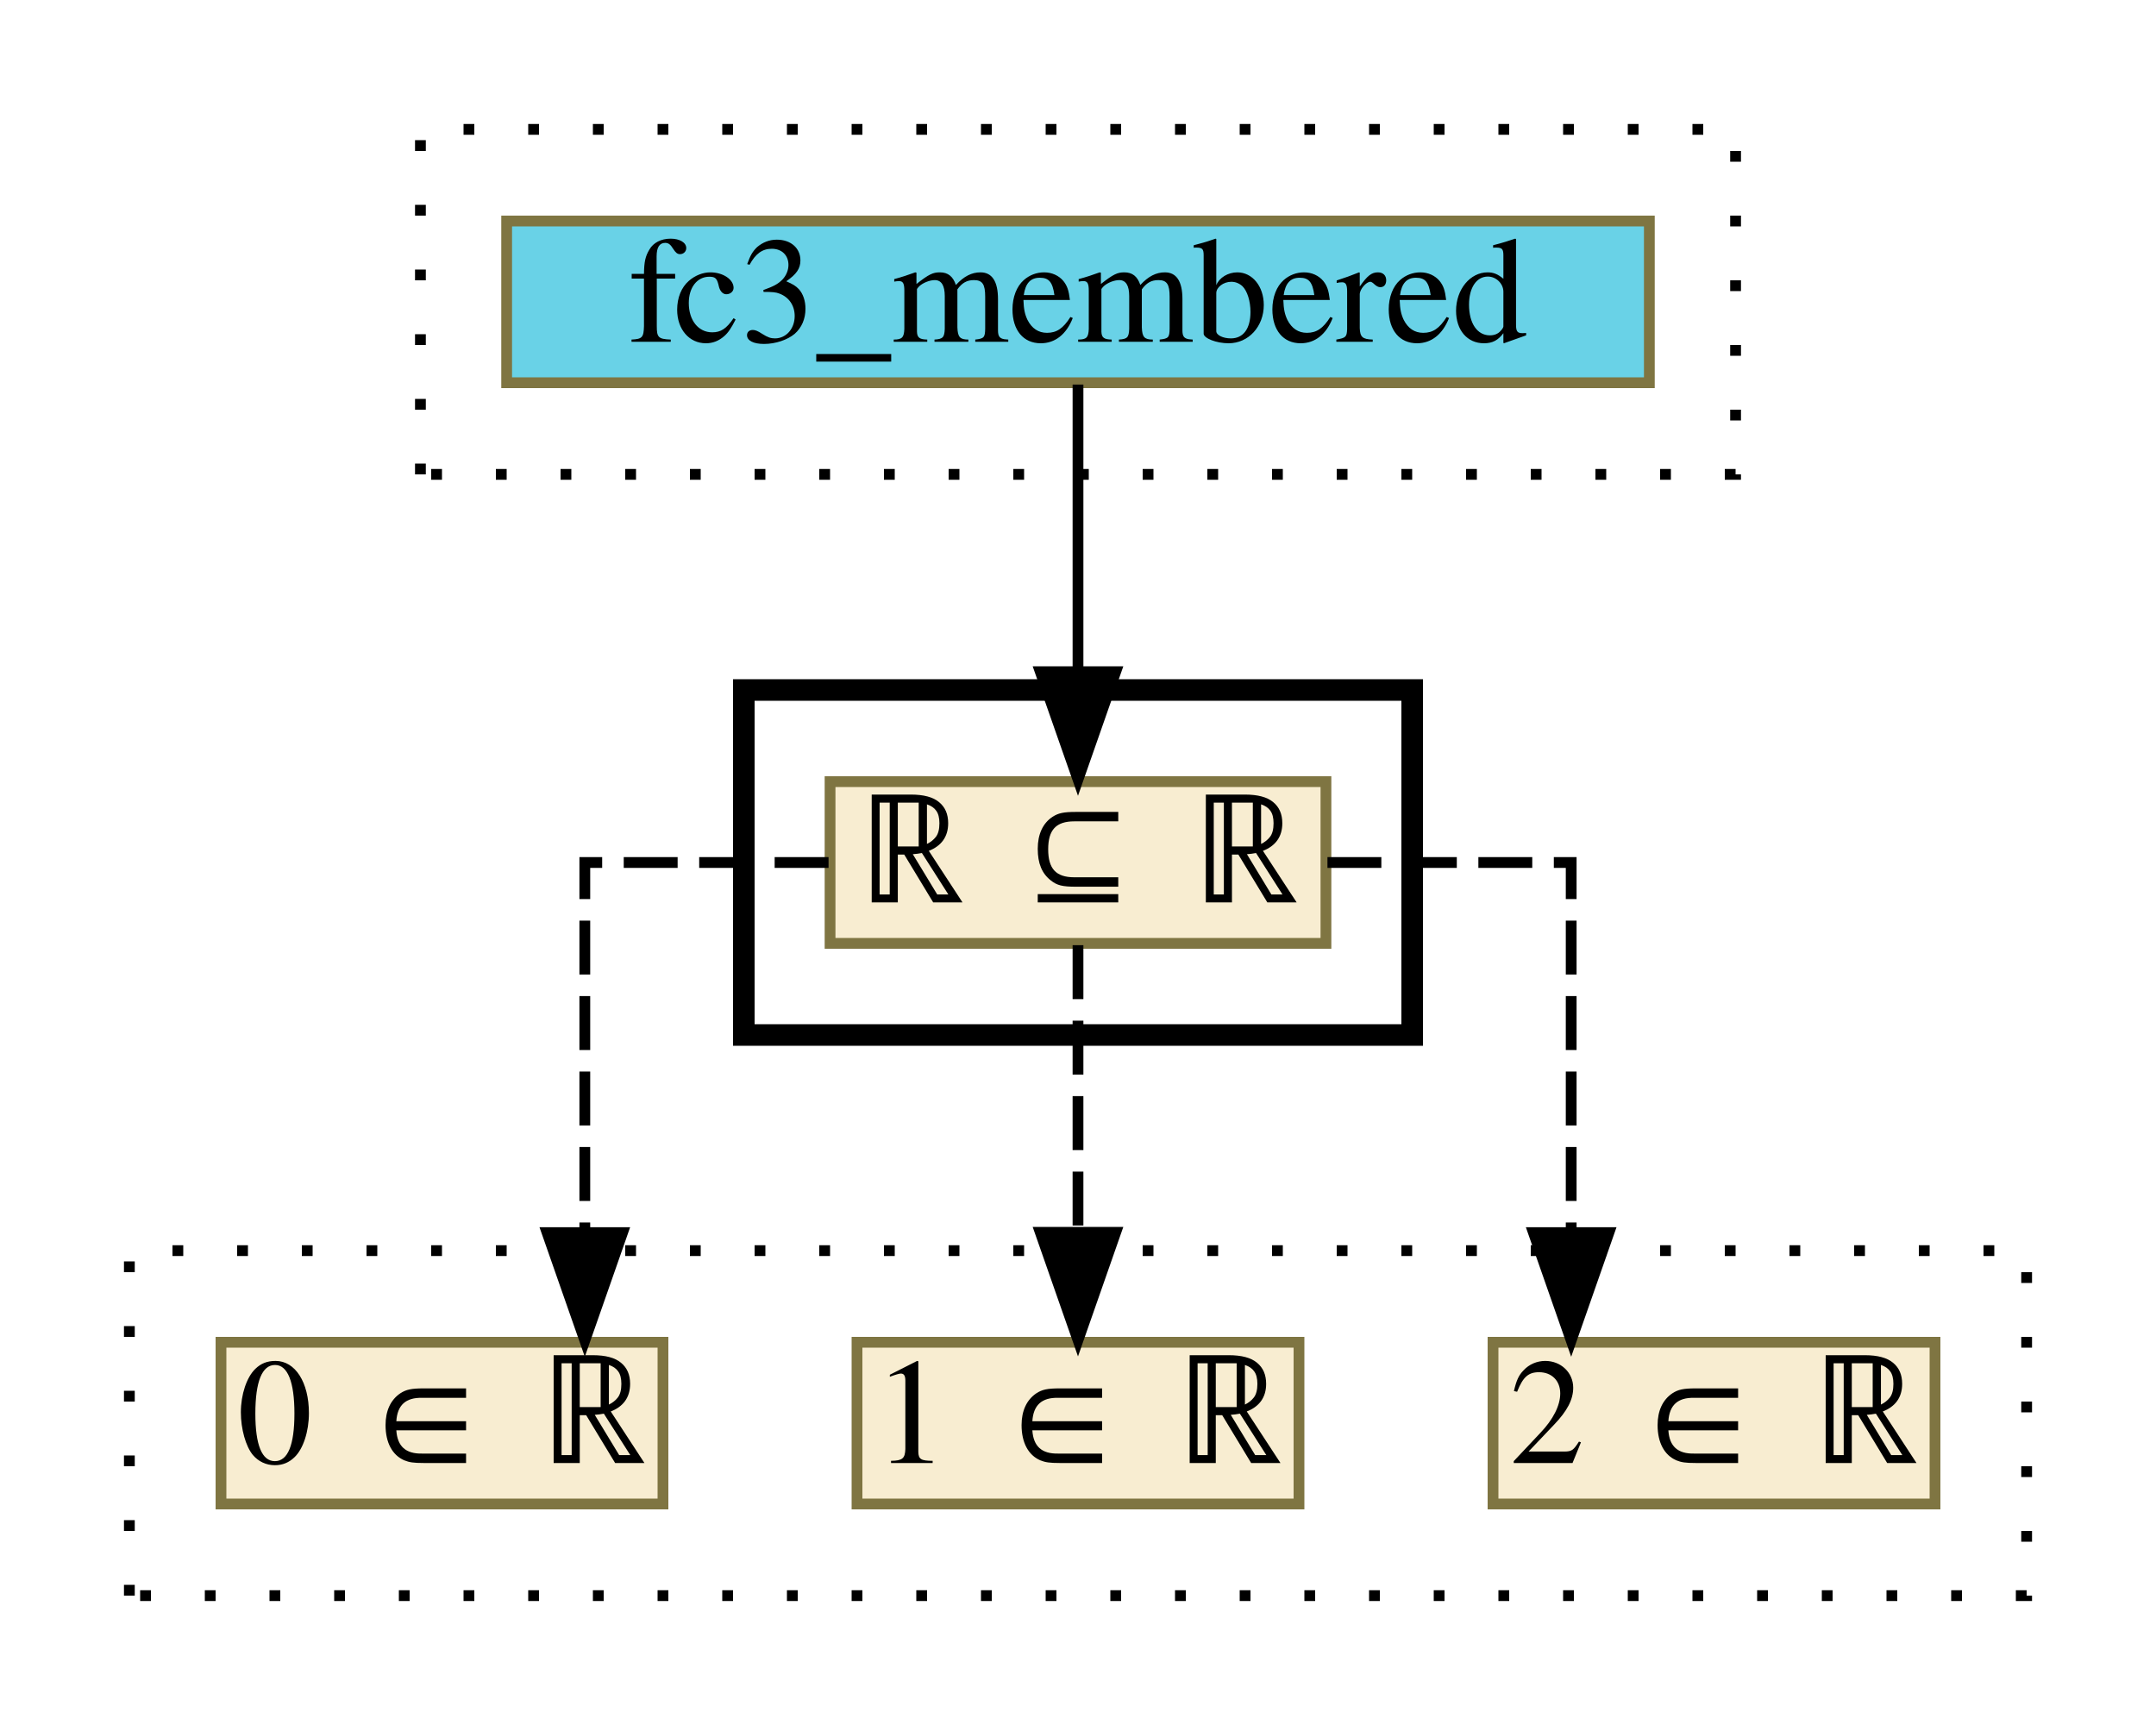
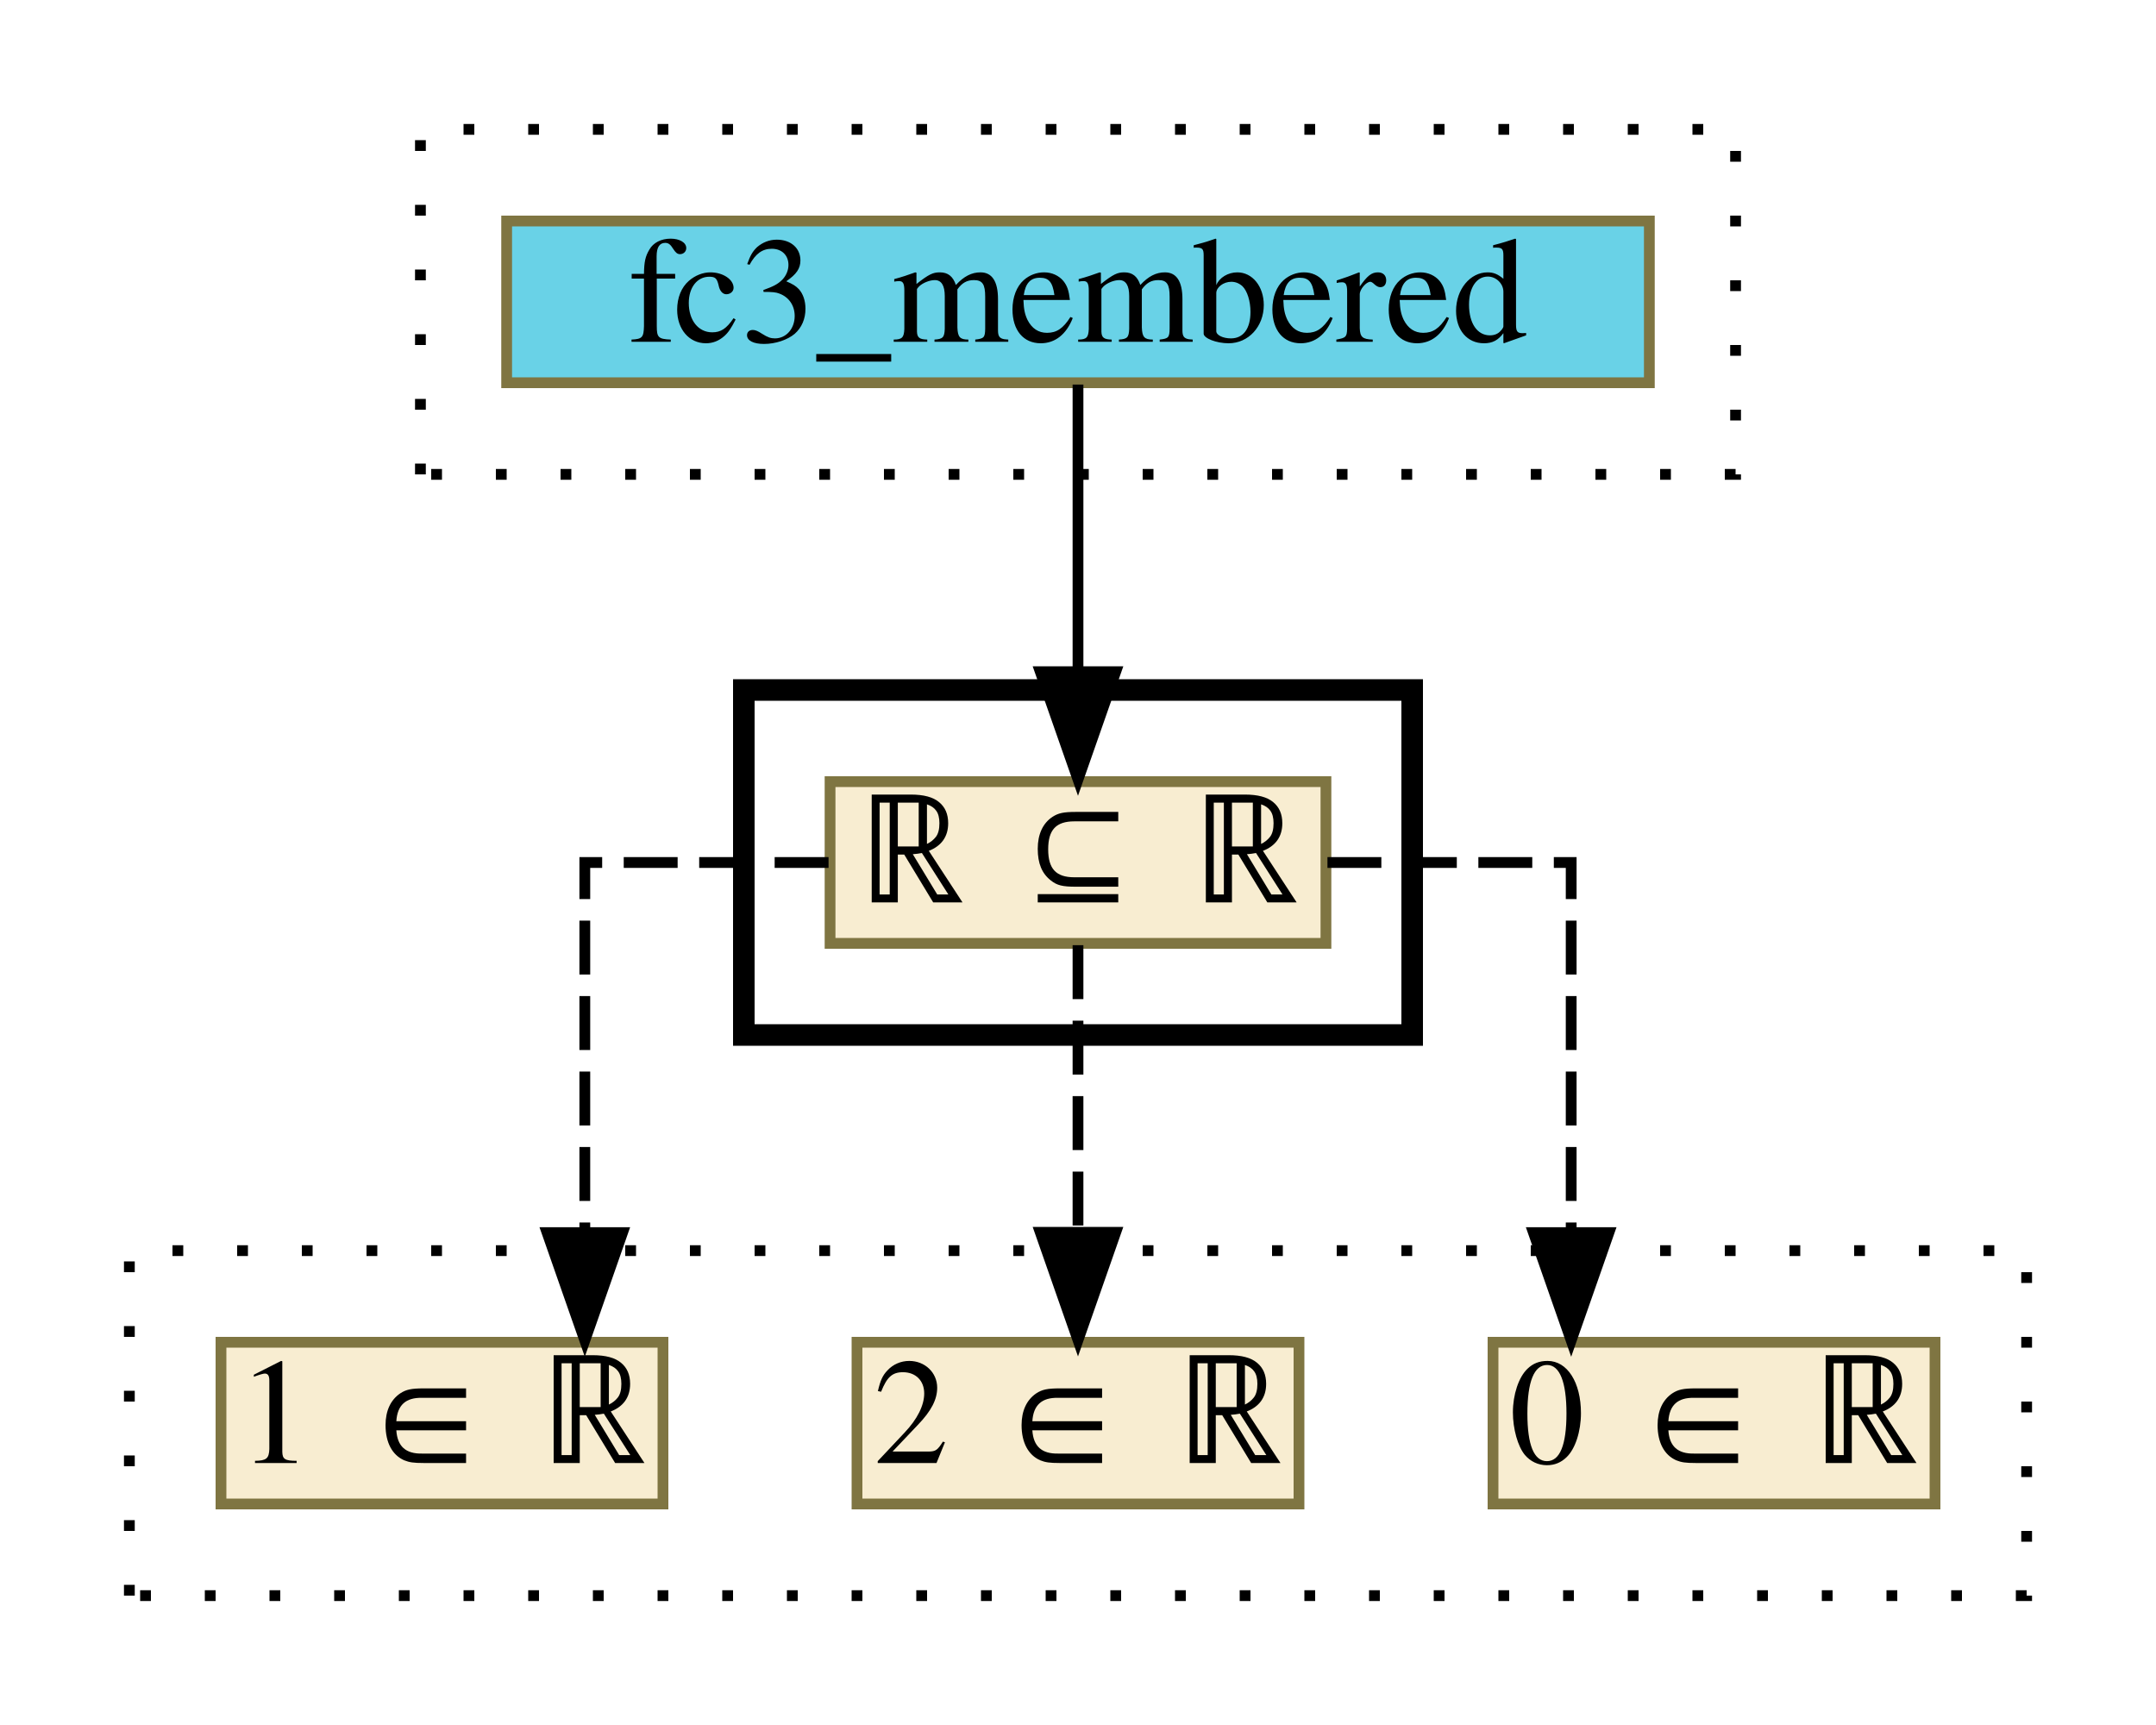
<svg xmlns="http://www.w3.org/2000/svg" xmlns:xlink="http://www.w3.org/1999/xlink" width="200pt" height="160pt" viewBox="0.00 0.00 200.00 160.00">
  <g id="graph0" class="graph" transform="scale(1 1) rotate(0) translate(4 156)">
    <polygon fill="white" stroke="transparent" points="-4,4 -4,-156 196,-156 196,4 -4,4" />
    <g id="clust1" class="cluster">
      <polygon fill="none" stroke="black" stroke-dasharray="1,5" points="35,-112 35,-144 157,-144 157,-112 35,-112" />
    </g>
    <g id="clust2" class="cluster">
      <polygon fill="none" stroke="black" stroke-width="2" points="65,-60 65,-92 127,-92 127,-60 65,-60" />
    </g>
    <g id="clust3" class="cluster">
      <polygon fill="none" stroke="black" stroke-dasharray="1,5" points="8,-8 8,-40 184,-40 184,-8 8,-8" />
    </g>
    <g id="node1" class="node">
      <g id="a_node1">
        <a xlink:href="http://grid01.ciirc.cvut.cz/~mptp/7.13.01_4.181.1147/html/membered.html#FC3" xlink:title="fc3_membered" target="_blank">
          <polygon fill="#69d2e7" stroke="#7f7542" points="43,-120.5 43,-135.5 149,-135.5 149,-120.5 43,-120.5" />
          <text text-anchor="middle" x="96" y="-124.3" font-family="Times,serif" font-size="14.00">fc3_membered</text>
        </a>
      </g>
    </g>
    <g id="node2" class="node">
      <g id="a_node2">
        <a xlink:href="c_0_120.html" xlink:title="{ℝ ⊆ ℝ}" target="_parent">
          <polygon fill="#f8edd1" stroke="#7f7542" points="73,-68.5 73,-83.5 119,-83.5 119,-68.5 73,-68.5" />
          <text text-anchor="middle" x="96" y="-72.3" font-family="Times,serif" font-size="14.00">ℝ ⊆ ℝ</text>
        </a>
      </g>
    </g>
    <g id="edge1" class="edge">
      <path fill="none" stroke="black" d="M96,-120.33C96,-120.33 96,-93.7 96,-93.7" />
      <polygon fill="black" stroke="black" points="99.5,-93.7 96,-83.7 92.5,-93.7 99.5,-93.7" />
    </g>
    <g id="node3" class="node">
      <g id="a_node3">
-         <a xlink:href="c_0_121.html" xlink:title="{2 ∈ ℝ}" target="_parent">
+         <a xlink:href="c_0_119.html" xlink:title="{0 ∈ ℝ}" target="_parent">
          <polygon fill="#f8edd1" stroke="#7f7542" points="134.5,-16.5 134.5,-31.5 175.5,-31.5 175.5,-16.5 134.5,-16.5" />
-           <text text-anchor="middle" x="155" y="-20.3" font-family="Times,serif" font-size="14.00">2 ∈ ℝ</text>
+           <text text-anchor="middle" x="155" y="-20.3" font-family="Times,serif" font-size="14.00">0 ∈ ℝ</text>
        </a>
      </g>
    </g>
    <g id="edge2" class="edge">
      <path fill="none" stroke="black" stroke-dasharray="5,2" d="M119.14,-76C130.49,-76 141.75,-76 141.75,-76 141.75,-76 141.75,-41.67 141.75,-41.67" />
      <polygon fill="black" stroke="black" points="145.25,-41.67 141.75,-31.67 138.25,-41.67 145.25,-41.67" />
    </g>
    <g id="node4" class="node">
      <g id="a_node4">
-         <a xlink:href="c_0_132.html" xlink:title="{1 ∈ ℝ}" target="_parent">
+         <a xlink:href="c_0_121.html" xlink:title="{2 ∈ ℝ}" target="_parent">
          <polygon fill="#f8edd1" stroke="#7f7542" points="75.5,-16.5 75.5,-31.5 116.5,-31.5 116.5,-16.5 75.5,-16.5" />
-           <text text-anchor="middle" x="96" y="-20.3" font-family="Times,serif" font-size="14.00">1 ∈ ℝ</text>
+           <text text-anchor="middle" x="96" y="-20.3" font-family="Times,serif" font-size="14.00">2 ∈ ℝ</text>
        </a>
      </g>
    </g>
    <g id="edge3" class="edge">
      <path fill="none" stroke="black" stroke-dasharray="5,2" d="M96,-68.33C96,-68.33 96,-41.7 96,-41.7" />
      <polygon fill="black" stroke="black" points="99.5,-41.7 96,-31.7 92.5,-41.7 99.5,-41.7" />
    </g>
    <g id="node5" class="node">
      <g id="a_node5">
-         <a xlink:href="c_0_119.html" xlink:title="{0 ∈ ℝ}" target="_parent">
+         <a xlink:href="c_0_132.html" xlink:title="{1 ∈ ℝ}" target="_parent">
          <polygon fill="#f8edd1" stroke="#7f7542" points="16.5,-16.5 16.5,-31.5 57.5,-31.5 57.5,-16.5 16.5,-16.5" />
-           <text text-anchor="middle" x="37" y="-20.3" font-family="Times,serif" font-size="14.00">0 ∈ ℝ</text>
+           <text text-anchor="middle" x="37" y="-20.3" font-family="Times,serif" font-size="14.00">1 ∈ ℝ</text>
        </a>
      </g>
    </g>
    <g id="edge4" class="edge">
      <path fill="none" stroke="black" stroke-dasharray="5,2" d="M72.86,-76C61.51,-76 50.25,-76 50.25,-76 50.25,-76 50.25,-41.67 50.25,-41.67" />
      <polygon fill="black" stroke="black" points="53.75,-41.67 50.25,-31.67 46.75,-41.67 53.75,-41.67" />
    </g>
  </g>
</svg>
